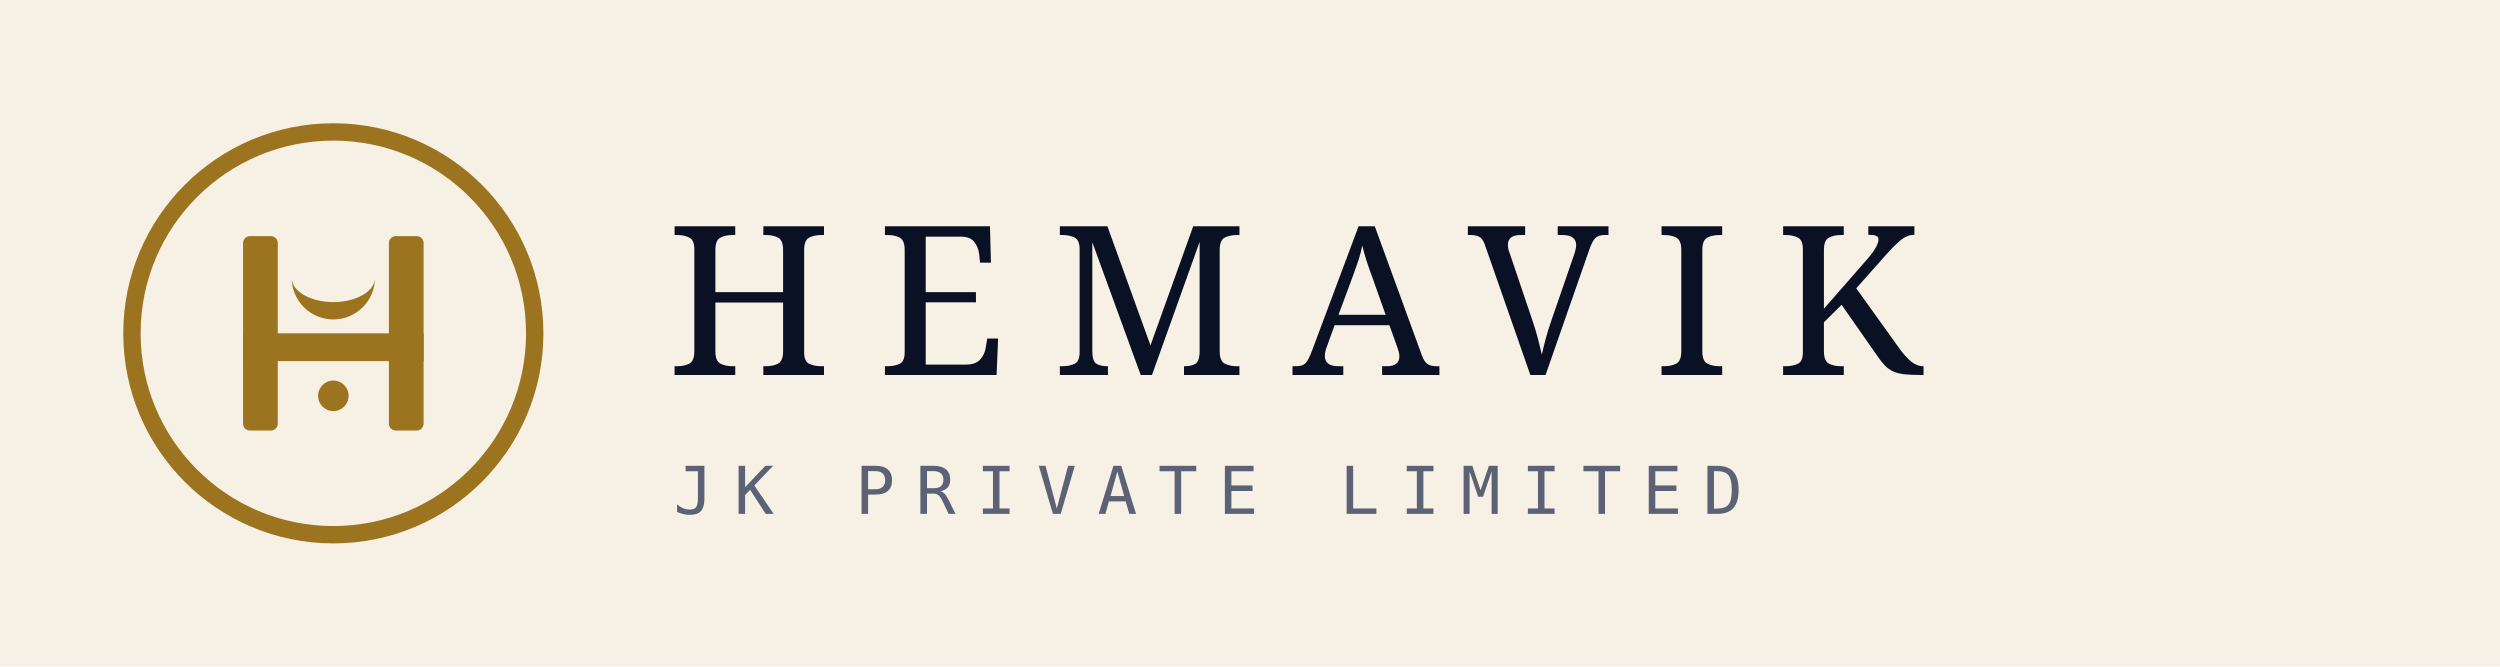
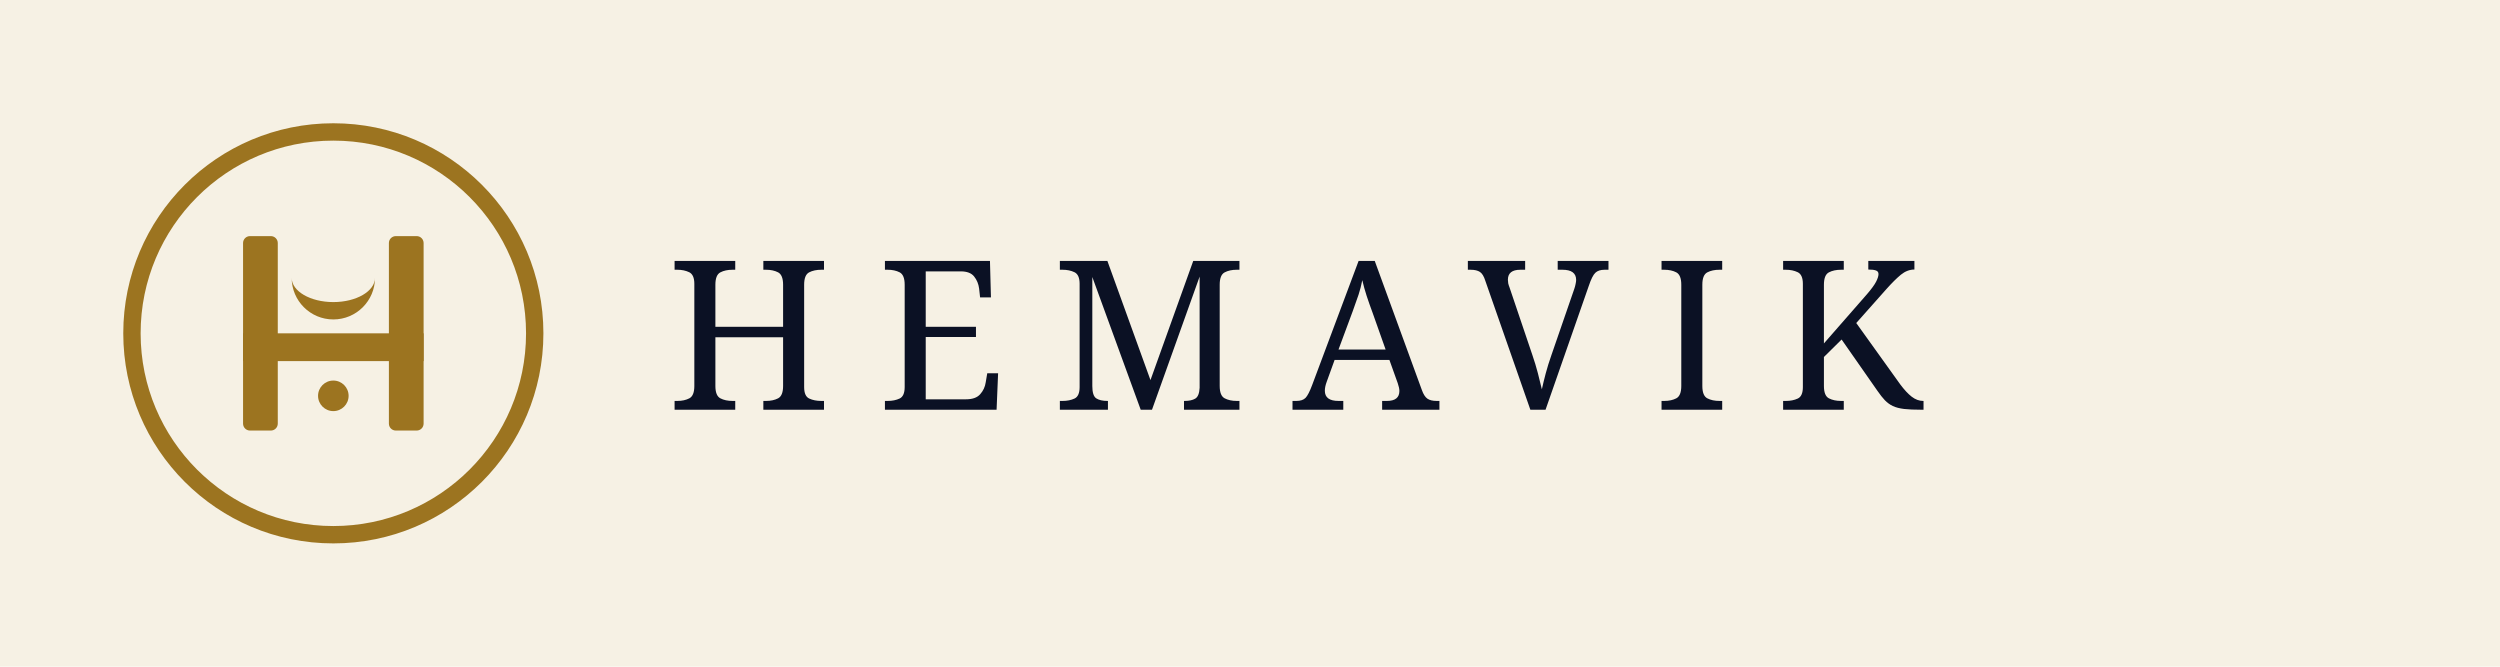
- <svg xmlns="http://www.w3.org/2000/svg" viewBox="0 0 360 96" role="img" aria-label="Hemavik JK Private Limited">
+ <svg xmlns="http://www.w3.org/2000/svg" viewBox="0 0 360 96" role="img" aria-label="Hemavik">
  <rect width="360" height="96" fill="#F6F1E4" />
  <g transform="translate(16 16)">
    <circle cx="32" cy="32" r="29" fill="none" stroke="#9C7420" stroke-width="2.5" />
    <rect x="19" y="18" width="5" height="28" rx="1" fill="#9C7420" />
    <rect x="40" y="18" width="5" height="28" rx="1" fill="#9C7420" />
    <rect x="19" y="32" width="26" height="4" fill="#9C7420" />
    <path d="M26 24 A6 6 0 0 0 38 24 A6 3.5 0 0 1 26 24 Z" fill="#9C7420" />
    <circle cx="32" cy="41" r="2.2" fill="#9C7420" />
  </g>
-   <text x="96" y="54" font-family="Marcellus, 'Cormorant Garamond', Georgia, serif" font-size="30" letter-spacing="6.5" fill="#0B1124">HEMAVIK</text>
-   <text x="97" y="74" font-family="'JetBrains Mono', Menlo, monospace" font-size="9.5" letter-spacing="3" fill="#5B6275">JK PRIVATE LIMITED</text>
+   <text x="96" y="59" font-family="Marcellus, 'Cormorant Garamond', Georgia, serif" font-size="30" letter-spacing="6.5" fill="#0B1124">HEMAVIK</text>
</svg>
